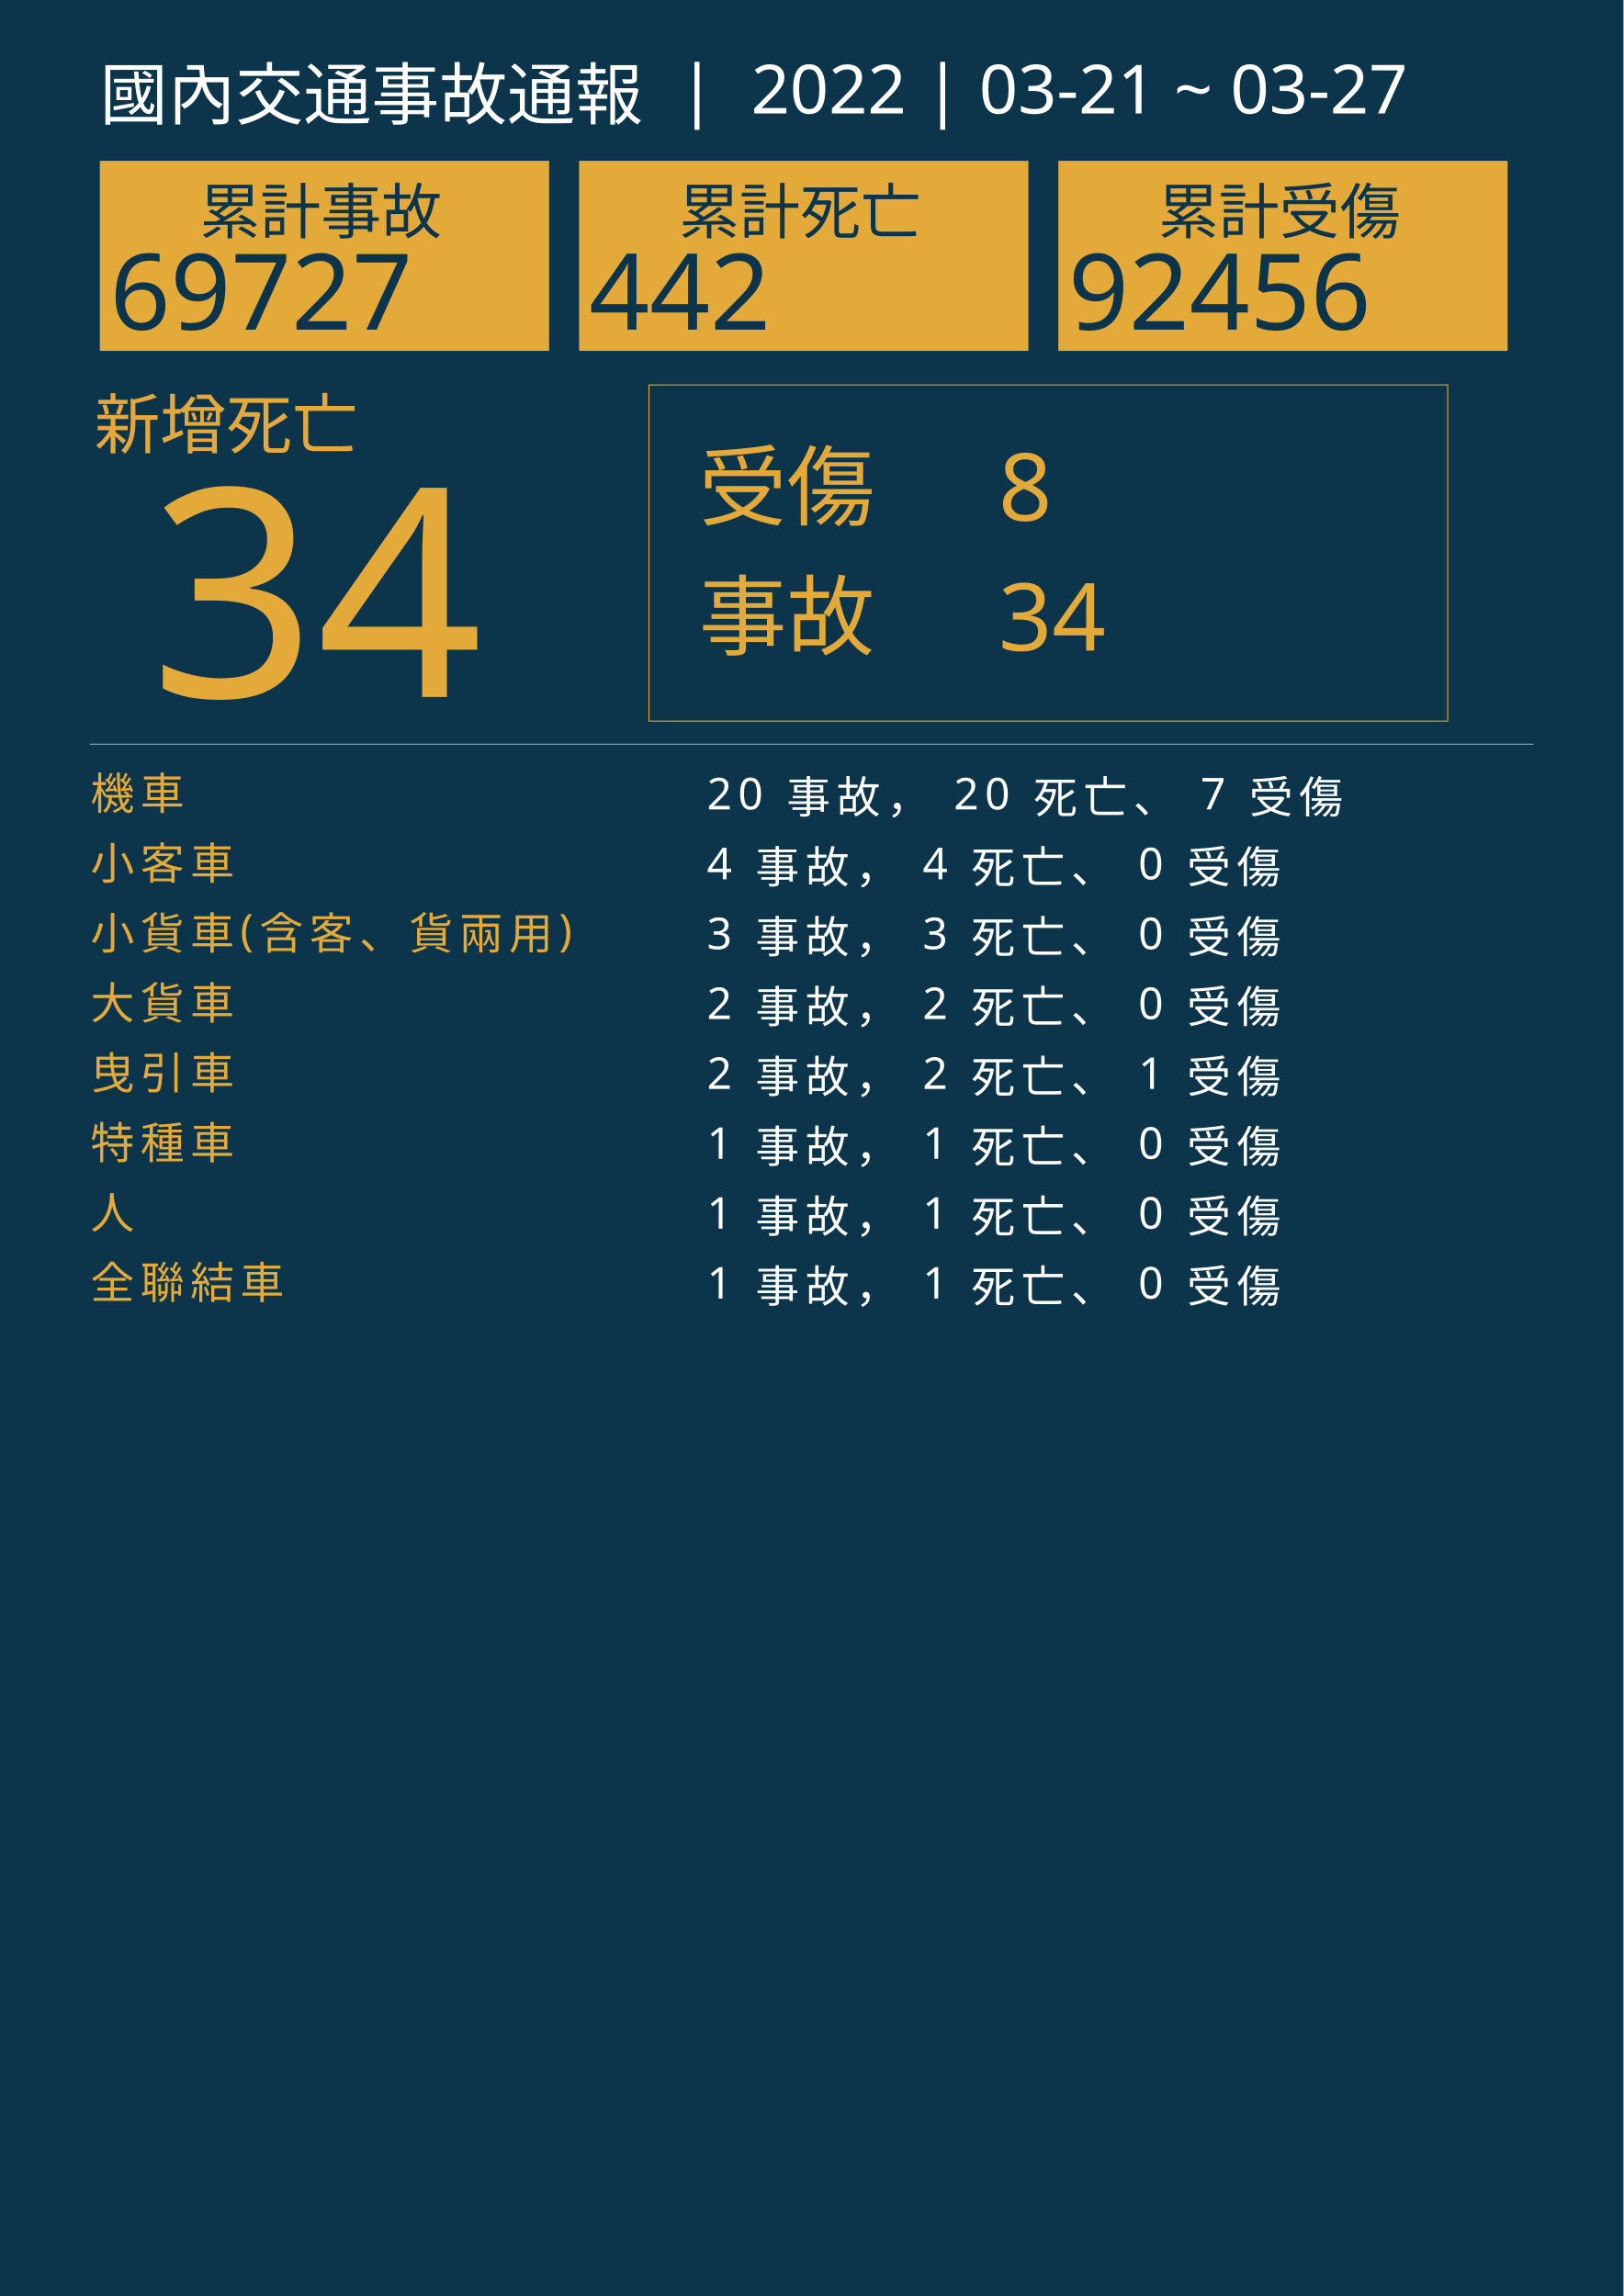
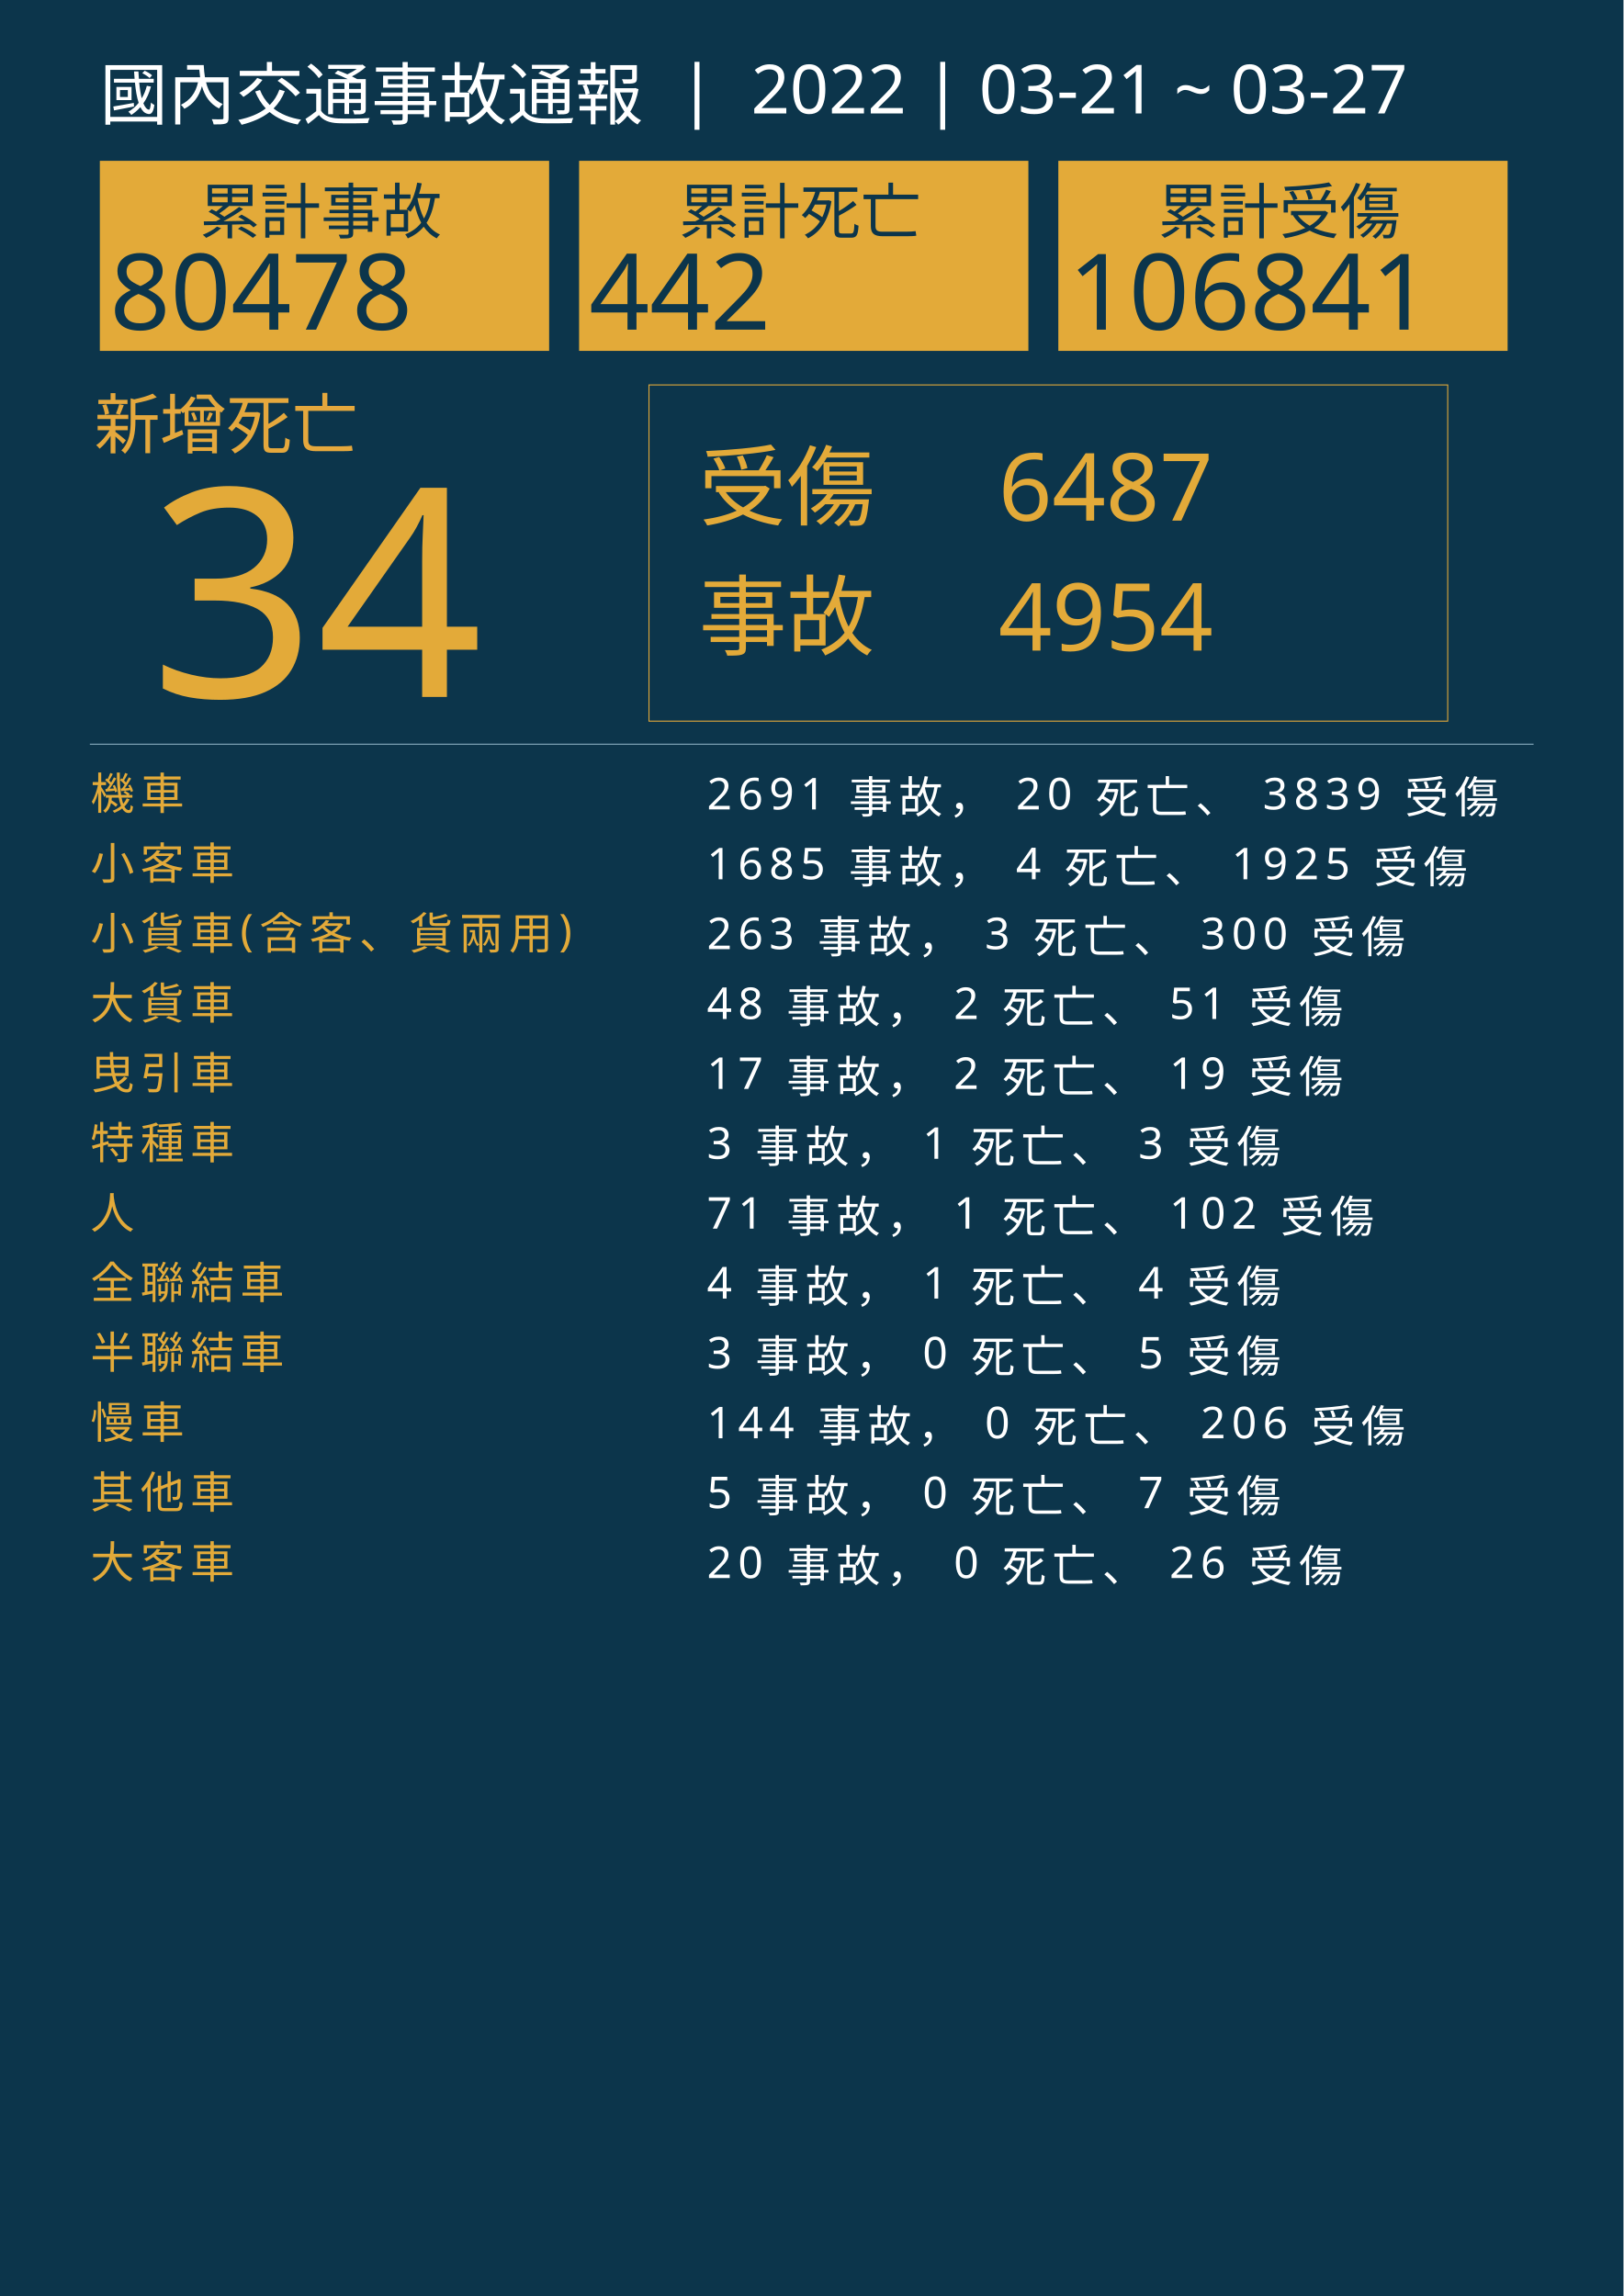
<svg xmlns="http://www.w3.org/2000/svg" version="1.1" id="圖層_1" x="0px" y="0px" viewBox="0 0 1626 2300" style="enable-background:new 0 0 1626 2300;" xml:space="preserve">
  <style type="text/css">
	.st0{fill:#0C354B;}
	.st1{fill:#E5A83D;}
	.st2{font-family:'NotoSansCJKtc-Bold-B5pc-H';}
	.st3{font-size:66px;}
	.st4{fill:#E3AA39;}
	.st5{font-family:'Arial-BoldMT';}
	.st6{font-size:291.776px;}
	.st7{fill:none;stroke:#E3AA39;stroke-miterlimit:10;}
	.st8{font-family:'NotoSansCJKtc-Light-B5pc-H';}
	.st9{font-size:88px;}
	.st10{font-family:'NotoSansCJKtc-Medium-B5pc-H';}
	.st11{font-size:94px;}
	.st12{fill:none;stroke:#8AAFC1;stroke-miterlimit:10;}
	.st13{font-size:60.649px;}
	.st14{font-size:106px;}
	.st15{fill:none;}
	.st16{font-size:44px;}
	.st17{letter-spacing:6;}
	.st18{fill:#FFFFFF;}
	.st19{letter-spacing:1;}
	.st20{font-size:68px;}
</style>
  <rect class="st0" width="1626" height="2300" />
  <text transform="matrix(1 0 0 1 94.5001 449.017)" class="st1 st2 st3">新增死亡</text>
  <g>
    <text transform="matrix(1 0 0 1 150 698.1412)" class="st4 st5 st6">34</text>
  </g>
  <g>
    <rect x="650" y="385.6" class="st7" width="800" height="336.8" />
    <g>
      <text transform="matrix(1 0 0 1 700 519.593)" class="st4 st8 st9">受傷</text>
-       <text transform="matrix(1 0 0 1 1000 521.5084)" class="st4 st10 st11">8</text>
-       <text transform="matrix(1 0 0 1 1000 651.7274)" class="st4 st10 st11">34</text>
+       <text transform="matrix(1 0 0 1 1000 521.5084)" class="st4 st10 st11">6487</text>
+       <text transform="matrix(1 0 0 1 1000 651.7274)" class="st4 st10 st11">4954</text>
      <text transform="matrix(1 0 0 1 700 649.4965)" class="st4 st8 st9">事故</text>
    </g>
  </g>
  <line class="st12" x1="90" y1="745.5" x2="1536" y2="745.5" />
  <g>
    <g>
      <rect x="100" y="161.1" class="st4" width="450" height="190.4" />
      <g>
        <text transform="matrix(1 0 0 1 200 233.9079)" class="st0 st10 st13">累計事故</text>
        <g>
-           <text transform="matrix(1 0 0 1 110 330.2121)" class="st0 st5 st14">69727</text>
+           <text transform="matrix(1 0 0 1 110 330.2121)" class="st0 st5 st14">80478</text>
        </g>
      </g>
    </g>
    <g>
      <rect x="580" y="161.1" class="st4" width="450" height="190.4" />
      <g>
        <text transform="matrix(1 0 0 1 680 233.908)" class="st0 st10 st13">累計死亡</text>
        <g>
          <text transform="matrix(1 0 0 1 590 330.2122)" class="st0 st5 st14">442</text>
        </g>
      </g>
    </g>
    <g>
      <rect x="1060" y="161.1" class="st4" width="450" height="190.4" />
      <g>
        <text transform="matrix(1 0 0 1 1160 233.908)" class="st0 st10 st13">累計受傷</text>
        <g>
-           <text transform="matrix(1 0 0 1 1070 330.2122)" class="st0 st5 st14">92456</text>
+           <text transform="matrix(1 0 0 1 1070 330.2122)" class="st0 st5 st14">106841</text>
        </g>
      </g>
    </g>
  </g>
  <rect x="90.6" y="772.1" class="st15" width="1141.8" height="314.8" />
  <text transform="matrix(1 0 0 1 90.5591 810.7965)">
    <tspan x="0" y="0" class="st4 st10 st16 st17">機車</tspan>
-     <tspan x="600" y="0" class="st18 st10 st16 st17"> 20 事故， 20 死亡、 7 受傷</tspan>
+     <tspan x="600" y="0" class="st18 st10 st16 st17"> 2691 事故， 20 死亡、 3839 受傷</tspan>
    <tspan x="0" y="70" class="st4 st10 st16 st17">小客車</tspan>
-     <tspan x="600" y="70" class="st18 st10 st16 st17"> 4 事故， 4 死亡、 0 受傷</tspan>
+     <tspan x="600" y="70" class="st18 st10 st16 st17"> 1685 事故， 4 死亡、 1925 受傷</tspan>
    <tspan x="0" y="140" class="st4 st10 st16 st17">小貨車(含客、貨兩用)</tspan>
-     <tspan x="600" y="140" class="st18 st10 st16 st17"> 3 事故， 3 死亡、 0 受傷</tspan>
+     <tspan x="600" y="140" class="st18 st10 st16 st17"> 263 事故， 3 死亡、 300 受傷</tspan>
    <tspan x="0" y="210" class="st4 st10 st16 st17">大貨車</tspan>
-     <tspan x="600" y="210" class="st18 st10 st16 st17"> 2 事故， 2 死亡、 0 受傷</tspan>
+     <tspan x="600" y="210" class="st18 st10 st16 st17"> 48 事故， 2 死亡、 51 受傷</tspan>
    <tspan x="0" y="280" class="st4 st10 st16 st17">曳引車</tspan>
-     <tspan x="600" y="280" class="st18 st10 st16 st17"> 2 事故， 2 死亡、 1 受傷</tspan>
+     <tspan x="600" y="280" class="st18 st10 st16 st17"> 17 事故， 2 死亡、 19 受傷</tspan>
    <tspan x="0" y="350" class="st4 st10 st16 st17">特種車</tspan>
-     <tspan x="600" y="350" class="st18 st10 st16 st17"> 1 事故， 1 死亡、 0 受傷</tspan>
+     <tspan x="600" y="350" class="st18 st10 st16 st17"> 3 事故， 1 死亡、 3 受傷</tspan>
    <tspan x="0" y="420" class="st4 st10 st16 st17">人</tspan>
-     <tspan x="600" y="420" class="st18 st10 st16 st17"> 1 事故， 1 死亡、 0 受傷</tspan>
+     <tspan x="600" y="420" class="st18 st10 st16 st17"> 71 事故， 1 死亡、 102 受傷</tspan>
    <tspan x="0" y="490" class="st4 st10 st16 st17">全聯結車</tspan>
-     <tspan x="600" y="490" class="st18 st10 st16 st17"> 1 事故， 1 死亡、 0 受傷</tspan>
+     <tspan x="600" y="490" class="st18 st10 st16 st17"> 4 事故， 1 死亡、 4 受傷</tspan>
+     <tspan x="0" y="560" class="st4 st10 st16 st17">半聯結車</tspan>
+     <tspan x="600" y="560" class="st18 st10 st16 st17"> 3 事故， 0 死亡、 5 受傷</tspan>
+     <tspan x="0" y="630" class="st4 st10 st16 st17">慢車</tspan>
+     <tspan x="600" y="630" class="st18 st10 st16 st17"> 144 事故， 0 死亡、 206 受傷</tspan>
+     <tspan x="0" y="700" class="st4 st10 st16 st17">其他車</tspan>
+     <tspan x="600" y="700" class="st18 st10 st16 st17"> 5 事故， 0 死亡、 7 受傷</tspan>
+     <tspan x="0" y="770" class="st4 st10 st16 st17">大客車</tspan>
+     <tspan x="600" y="770" class="st18 st10 st16 st17"> 20 事故， 0 死亡、 26 受傷</tspan>
  </text>
  <text transform="matrix(1 0 0 1 100 119.2712)" class="st18 st8 st20">國內交通事故通報  |  2022 | 03-21 ~ 03-27</text>
</svg>
